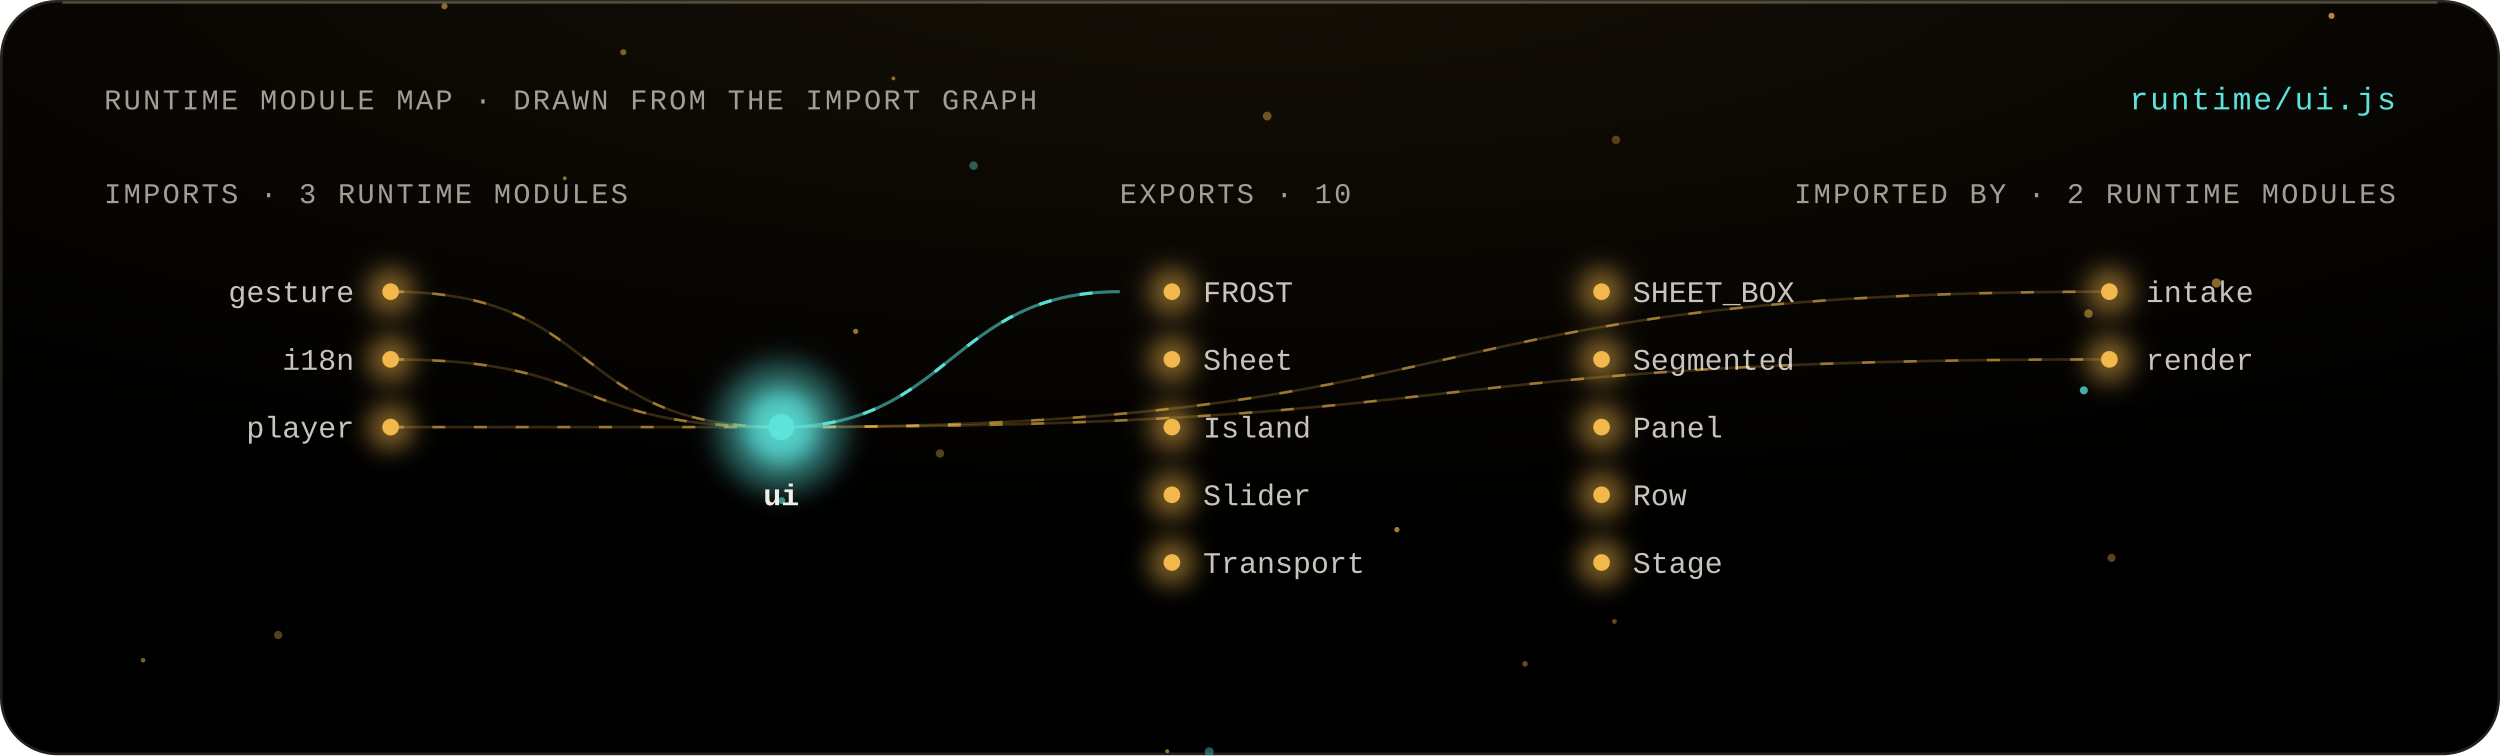
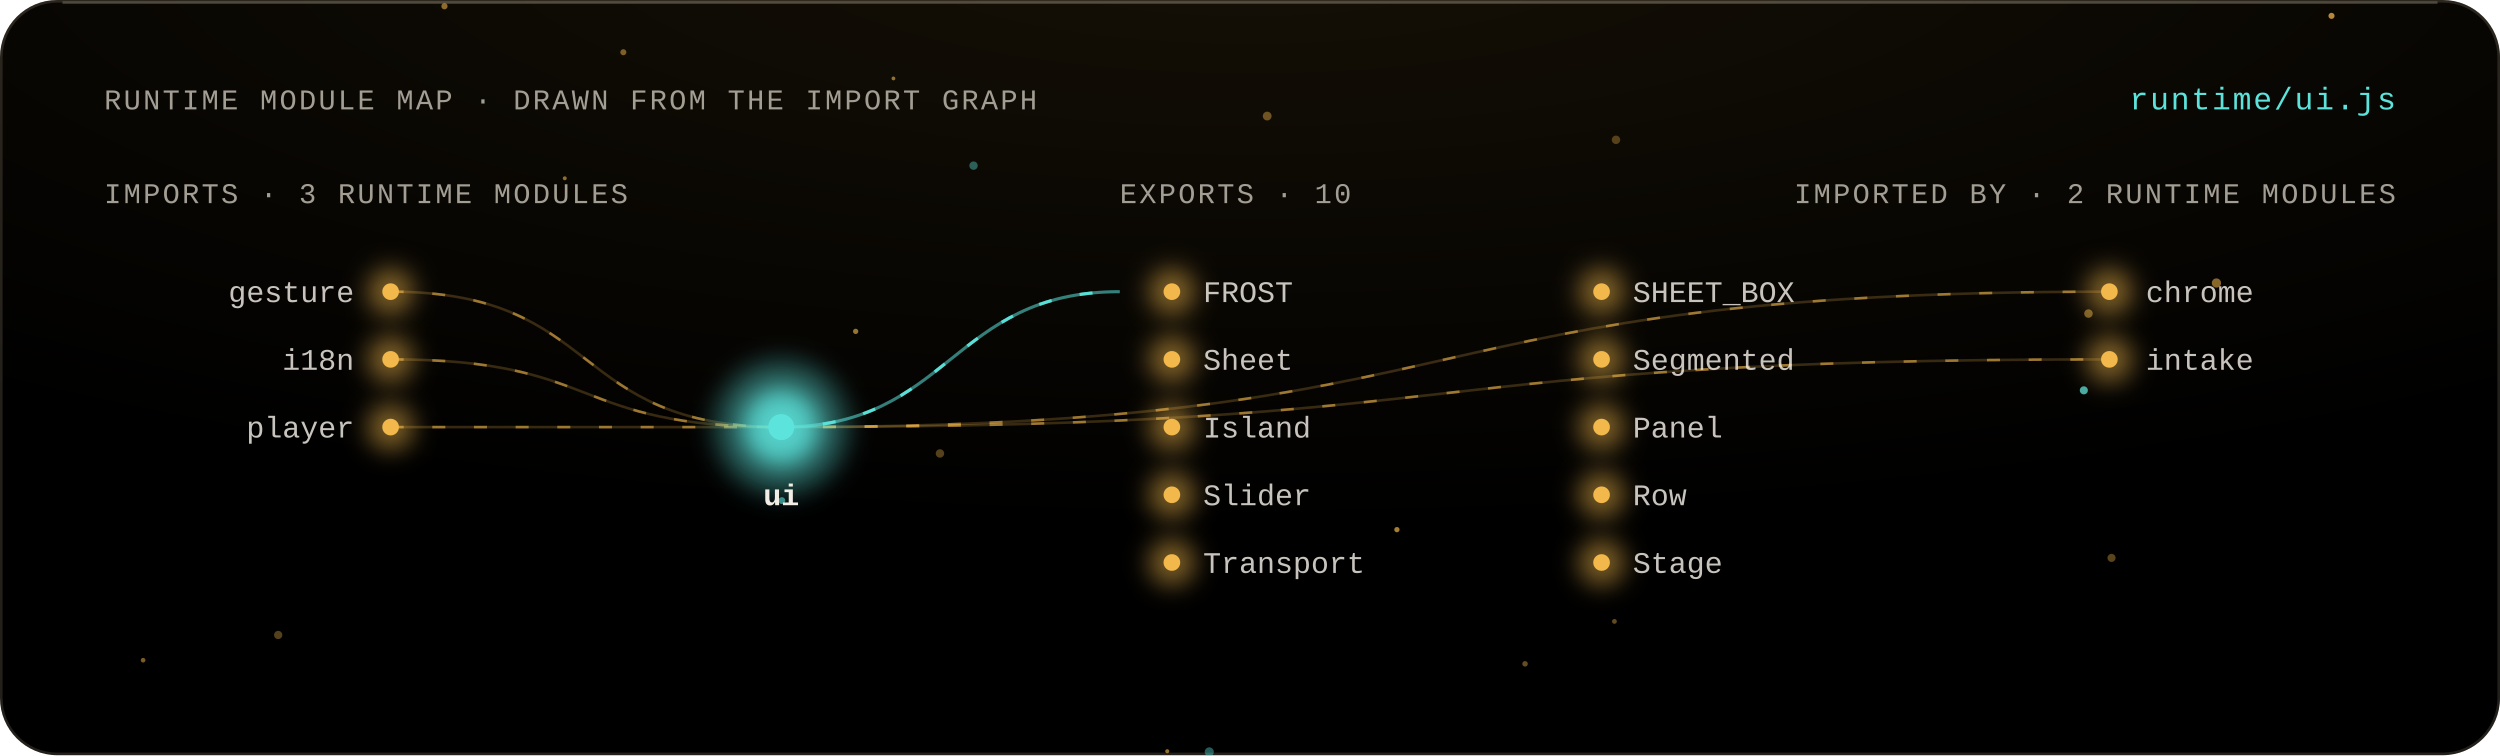
<svg xmlns="http://www.w3.org/2000/svg" viewBox="0 0 960 290" width="960" height="290" role="img" aria-labelledby="t">
  <style>
  text { font-family: 'Geist Mono', ui-monospace, 'Liberation Mono', Menlo, monospace; fill: #F2EEE6; }
  .m { fill: #A39E94; font-size: 11px; letter-spacing: .08em; }
  .l { font-size: 11.5px; }
  .h { font-size: 12px; fill: #5CE4DC; letter-spacing: .06em; }
  .flow { stroke-dasharray: 5 11; animation: flow 3s linear infinite; }
  @keyframes flow { to { stroke-dashoffset: -32; } }
  .breathe { animation: breathe 4.2s ease-in-out infinite; }
  @keyframes breathe { 50% { opacity: .38; } }
  .beat { animation: beat 2.6s ease-in-out infinite; transform-box: fill-box; transform-origin: center; }
  @keyframes beat { 50% { opacity: .55; transform: scale(1.35); } }
  .spin { transform-box: fill-box; transform-origin: center; animation: spin 48s linear infinite; }
  .spin-r { transform-box: fill-box; transform-origin: center; animation: spin 64s linear infinite reverse; }
  @keyframes spin { to { transform: rotate(360deg); } }
  @media (prefers-reduced-motion: reduce) { * { animation: none !important; } }
</style>
  <defs>
    <filter id="bloom" x="-80%" y="-80%" width="260%" height="260%">
      <feGaussianBlur stdDeviation="4.5" />
    </filter>
    <filter id="soft" x="-30%" y="-30%" width="160%" height="160%">
      <feGaussianBlur stdDeviation="1.4" />
    </filter>
    <radialGradient id="key" cx="50%" cy="-10%" r="80%">
      <stop offset="0" stop-color="#F2B84B" stop-opacity=".09" />
      <stop offset="1" stop-color="#F2B84B" stop-opacity="0" />
    </radialGradient>
    <linearGradient id="pair" x1="0" x2="1">
      <stop offset="0" stop-color="#F2B84B" />
      <stop offset="1" stop-color="#5CE4DC" />
    </linearGradient>
  </defs>
  <rect width="960" height="290" rx="22" fill="#000" />
  <rect width="960" height="290" rx="22" fill="url(#key)" />
  <rect x=".5" y=".5" width="959" height="289" rx="21.5" fill="none" stroke="rgba(255,232,196,.14)" />
  <path d="M 24 1 H 936" stroke="rgba(255,238,208,.22)" stroke-width="1" />
  <g>
    <circle cx="619.94" cy="238.62" r="0.93" fill="#F2B84B" opacity="0.41" class="breathe" style="animation-delay:-0.41s" />
    <circle cx="328.57" cy="127.25" r="1.02" fill="#F2B84B" opacity="0.62" class="breathe" style="animation-delay:-1.33s" />
    <circle cx="170.67" cy="2.39" r="1.2" fill="#F2B84B" opacity="0.56" class="breathe" style="animation-delay:-0.06s" />
    <circle cx="464.36" cy="288.71" r="1.74" fill="#5CE4DC" opacity="0.4" class="breathe" style="animation-delay:-1.94s" />
    <circle cx="800.19" cy="149.89" r="1.55" fill="#5CE4DC" opacity="0.74" class="breathe" style="animation-delay:-3.56s" />
    <circle cx="448.22" cy="288.47" r="0.78" fill="#F2B84B" opacity="0.61" class="breathe" style="animation-delay:-1.69s" />
    <circle cx="851.11" cy="108.68" r="1.78" fill="#F2B84B" opacity="0.55" class="breathe" style="animation-delay:-1.67s" />
    <circle cx="536.41" cy="203.38" r="1.02" fill="#F2B84B" opacity="0.68" class="breathe" style="animation-delay:-2.97s" />
    <circle cx="216.87" cy="68.46" r="0.76" fill="#F2B84B" opacity="0.58" class="breathe" style="animation-delay:-1.14s" />
    <circle cx="895.3" cy="6.09" r="1.18" fill="#F2B84B" opacity="0.73" class="breathe" style="animation-delay:-2.13s" />
    <circle cx="801.97" cy="120.41" r="1.63" fill="#F2B84B" opacity="0.48" class="breathe" style="animation-delay:-3.51s" />
    <circle cx="585.62" cy="254.91" r="1.06" fill="#F2B84B" opacity="0.42" class="breathe" style="animation-delay:-2.76s" />
    <circle cx="300.23" cy="192.24" r="1.33" fill="#5CE4DC" opacity="0.59" class="breathe" style="animation-delay:-3.03s" />
    <circle cx="106.82" cy="243.83" r="1.59" fill="#F2B84B" opacity="0.35" class="breathe" style="animation-delay:-3.56s" />
    <circle cx="239.36" cy="20.06" r="1.17" fill="#F2B84B" opacity="0.49" class="breathe" style="animation-delay:-2s" />
    <circle cx="343.08" cy="30.12" r="0.74" fill="#F2B84B" opacity="0.59" class="breathe" style="animation-delay:-0.53s" />
    <circle cx="360.94" cy="174.13" r="1.62" fill="#F2B84B" opacity="0.35" class="breathe" style="animation-delay:-2.77s" />
    <circle cx="810.83" cy="214.23" r="1.56" fill="#F2B84B" opacity="0.37" class="breathe" style="animation-delay:-0.17s" />
    <circle cx="620.54" cy="53.69" r="1.62" fill="#F2B84B" opacity="0.32" class="breathe" style="animation-delay:-2.03s" />
    <circle cx="373.84" cy="63.61" r="1.61" fill="#5CE4DC" opacity="0.39" class="breathe" style="animation-delay:-2.82s" />
    <circle cx="486.6" cy="44.57" r="1.69" fill="#F2B84B" opacity="0.42" class="breathe" style="animation-delay:-2.87s" />
    <circle cx="54.95" cy="253.52" r="0.9" fill="#F2B84B" opacity="0.5" class="breathe" style="animation-delay:-1.68s" />
  </g>
  <text x="40" y="42" class="m" text-anchor="start">RUNTIME MODULE MAP · DRAWN FROM THE IMPORT GRAPH</text>
  <text x="920" y="42" class="h" text-anchor="end">runtime/ui.js</text>
  <text x="40" y="78" class="m" text-anchor="start">IMPORTS · 3 RUNTIME MODULES</text>
  <text x="430" y="78" class="m" text-anchor="start">EXPORTS · 10</text>
  <text x="920" y="78" class="m" text-anchor="end">IMPORTED BY · 2 RUNTIME MODULES</text>
  <path d="M 150 112 C 232.5 112, 217.5 164, 300 164" fill="none" stroke="#F2B84B" stroke-opacity="0.22" stroke-width="1" />
  <path d="M 150 112 C 232.5 112, 217.5 164, 300 164" fill="none" stroke="#F2B84B" stroke-opacity="0.55" stroke-width="1" class="flow" />
  <g>
    <circle cx="150" cy="112" r="9" fill="#F2B84B" opacity="0.5" filter="url(#bloom)" class="breathe" style="animation-delay:-2.5s" />
    <circle cx="150" cy="112" r="3.2" fill="#F2B84B" />
  </g>
  <text x="136" y="116" class="l" text-anchor="end" fill="#F2EEE6" fill-opacity=".82">gesture</text>
  <path d="M 150 138 C 232.5 138, 217.5 164, 300 164" fill="none" stroke="#F2B84B" stroke-opacity="0.22" stroke-width="1" />
  <path d="M 150 138 C 232.5 138, 217.5 164, 300 164" fill="none" stroke="#F2B84B" stroke-opacity="0.55" stroke-width="1" class="flow" />
  <g>
    <circle cx="150" cy="138" r="9" fill="#F2B84B" opacity="0.5" filter="url(#bloom)" class="breathe" style="animation-delay:-0.85s" />
    <circle cx="150" cy="138" r="3.2" fill="#F2B84B" />
  </g>
  <text x="136" y="142" class="l" text-anchor="end" fill="#F2EEE6" fill-opacity=".82">i18n</text>
  <path d="M 150 164 C 232.5 164, 217.5 164, 300 164" fill="none" stroke="#F2B84B" stroke-opacity="0.22" stroke-width="1" />
  <path d="M 150 164 C 232.5 164, 217.5 164, 300 164" fill="none" stroke="#F2B84B" stroke-opacity="0.55" stroke-width="1" class="flow" />
  <g>
    <circle cx="150" cy="164" r="9" fill="#F2B84B" opacity="0.5" filter="url(#bloom)" class="breathe" style="animation-delay:-2.58s" />
    <circle cx="150" cy="164" r="3.2" fill="#F2B84B" />
  </g>
  <text x="136" y="168" class="l" text-anchor="end" fill="#F2EEE6" fill-opacity=".82">player</text>
  <path d="M 300 164 C 580.5 164, 529.5 112, 810 112" fill="none" stroke="#F2B84B" stroke-opacity="0.22" stroke-width="1" />
  <path d="M 300 164 C 580.5 164, 529.5 112, 810 112" fill="none" stroke="#F2B84B" stroke-opacity="0.55" stroke-width="1" class="flow" />
  <g>
    <circle cx="810" cy="112" r="9" fill="#F2B84B" opacity="0.5" filter="url(#bloom)" class="breathe" style="animation-delay:-3.29s" />
    <circle cx="810" cy="112" r="3.2" fill="#F2B84B" />
  </g>
-   <text x="824" y="116" class="l" text-anchor="start" fill="#F2EEE6" fill-opacity=".82">intake</text>
+   <text x="824" y="116" class="l" text-anchor="start" fill="#F2EEE6" fill-opacity=".82">chrome</text>
  <path d="M 300 164 C 580.5 164, 529.5 138, 810 138" fill="none" stroke="#F2B84B" stroke-opacity="0.22" stroke-width="1" />
  <path d="M 300 164 C 580.5 164, 529.5 138, 810 138" fill="none" stroke="#F2B84B" stroke-opacity="0.55" stroke-width="1" class="flow" />
  <g>
    <circle cx="810" cy="138" r="9" fill="#F2B84B" opacity="0.5" filter="url(#bloom)" class="breathe" style="animation-delay:-1.29s" />
    <circle cx="810" cy="138" r="3.2" fill="#F2B84B" />
  </g>
-   <text x="824" y="142" class="l" text-anchor="start" fill="#F2EEE6" fill-opacity=".82">render</text>
+   <text x="824" y="142" class="l" text-anchor="start" fill="#F2EEE6" fill-opacity=".82">intake</text>
  <circle cx="300" cy="164" r="26" fill="#5CE4DC" opacity=".35" filter="url(#bloom)" class="beat" />
  <g>
    <circle cx="300" cy="164" r="15" fill="#5CE4DC" opacity="0.85" filter="url(#bloom)" class="beat" style="animation-delay:-0s" />
    <circle cx="300" cy="164" r="5" fill="#5CE4DC" />
  </g>
  <text x="300" y="194" class="l" text-anchor="middle" fill="#5CE4DC" font-weight="700" font-size="13">ui</text>
  <path d="M 300 164 C 365 164, 365 112, 430 112" fill="none" stroke="#5CE4DC" stroke-opacity="0.55" stroke-width="1.2" />
  <path d="M 300 164 C 365 164, 365 112, 430 112" fill="none" stroke="#5CE4DC" stroke-opacity="0.95" stroke-width="1.2" class="flow" />
  <g>
    <circle cx="450" cy="112" r="9" fill="#F2B84B" opacity="0.5" filter="url(#bloom)" class="breathe" style="animation-delay:-0.39s" />
    <circle cx="450" cy="112" r="3.2" fill="#F2B84B" />
  </g>
  <text x="462" y="116" class="l" text-anchor="start" fill="#F2EEE6" fill-opacity=".82">FROST</text>
  <g>
    <circle cx="615" cy="112" r="9" fill="#F2B84B" opacity="0.5" filter="url(#bloom)" class="breathe" style="animation-delay:-3.87s" />
    <circle cx="615" cy="112" r="3.2" fill="#F2B84B" />
  </g>
  <text x="627" y="116" class="l" text-anchor="start" fill="#F2EEE6" fill-opacity=".82">SHEET_BOX</text>
  <g>
    <circle cx="450" cy="138" r="9" fill="#F2B84B" opacity="0.5" filter="url(#bloom)" class="breathe" style="animation-delay:-1.15s" />
    <circle cx="450" cy="138" r="3.2" fill="#F2B84B" />
  </g>
  <text x="462" y="142" class="l" text-anchor="start" fill="#F2EEE6" fill-opacity=".82">Sheet</text>
  <g>
    <circle cx="615" cy="138" r="9" fill="#F2B84B" opacity="0.5" filter="url(#bloom)" class="breathe" style="animation-delay:-1.37s" />
    <circle cx="615" cy="138" r="3.2" fill="#F2B84B" />
  </g>
  <text x="627" y="142" class="l" text-anchor="start" fill="#F2EEE6" fill-opacity=".82">Segmented</text>
  <g>
    <circle cx="450" cy="164" r="9" fill="#F2B84B" opacity="0.5" filter="url(#bloom)" class="breathe" style="animation-delay:-1.76s" />
    <circle cx="450" cy="164" r="3.2" fill="#F2B84B" />
  </g>
  <text x="462" y="168" class="l" text-anchor="start" fill="#F2EEE6" fill-opacity=".82">Island</text>
  <g>
    <circle cx="615" cy="164" r="9" fill="#F2B84B" opacity="0.5" filter="url(#bloom)" class="breathe" style="animation-delay:-2.96s" />
    <circle cx="615" cy="164" r="3.2" fill="#F2B84B" />
  </g>
  <text x="627" y="168" class="l" text-anchor="start" fill="#F2EEE6" fill-opacity=".82">Panel</text>
  <g>
    <circle cx="450" cy="190" r="9" fill="#F2B84B" opacity="0.5" filter="url(#bloom)" class="breathe" style="animation-delay:-1.27s" />
    <circle cx="450" cy="190" r="3.2" fill="#F2B84B" />
  </g>
  <text x="462" y="194" class="l" text-anchor="start" fill="#F2EEE6" fill-opacity=".82">Slider</text>
  <g>
    <circle cx="615" cy="190" r="9" fill="#F2B84B" opacity="0.5" filter="url(#bloom)" class="breathe" style="animation-delay:-1.02s" />
    <circle cx="615" cy="190" r="3.2" fill="#F2B84B" />
  </g>
  <text x="627" y="194" class="l" text-anchor="start" fill="#F2EEE6" fill-opacity=".82">Row</text>
  <g>
    <circle cx="450" cy="216" r="9" fill="#F2B84B" opacity="0.5" filter="url(#bloom)" class="breathe" style="animation-delay:-1.83s" />
    <circle cx="450" cy="216" r="3.2" fill="#F2B84B" />
  </g>
  <text x="462" y="220" class="l" text-anchor="start" fill="#F2EEE6" fill-opacity=".82">Transport</text>
  <g>
    <circle cx="615" cy="216" r="9" fill="#F2B84B" opacity="0.5" filter="url(#bloom)" class="breathe" style="animation-delay:-0.71s" />
    <circle cx="615" cy="216" r="3.2" fill="#F2B84B" />
  </g>
  <text x="627" y="220" class="l" text-anchor="start" fill="#F2EEE6" fill-opacity=".82">Stage</text>
</svg>
